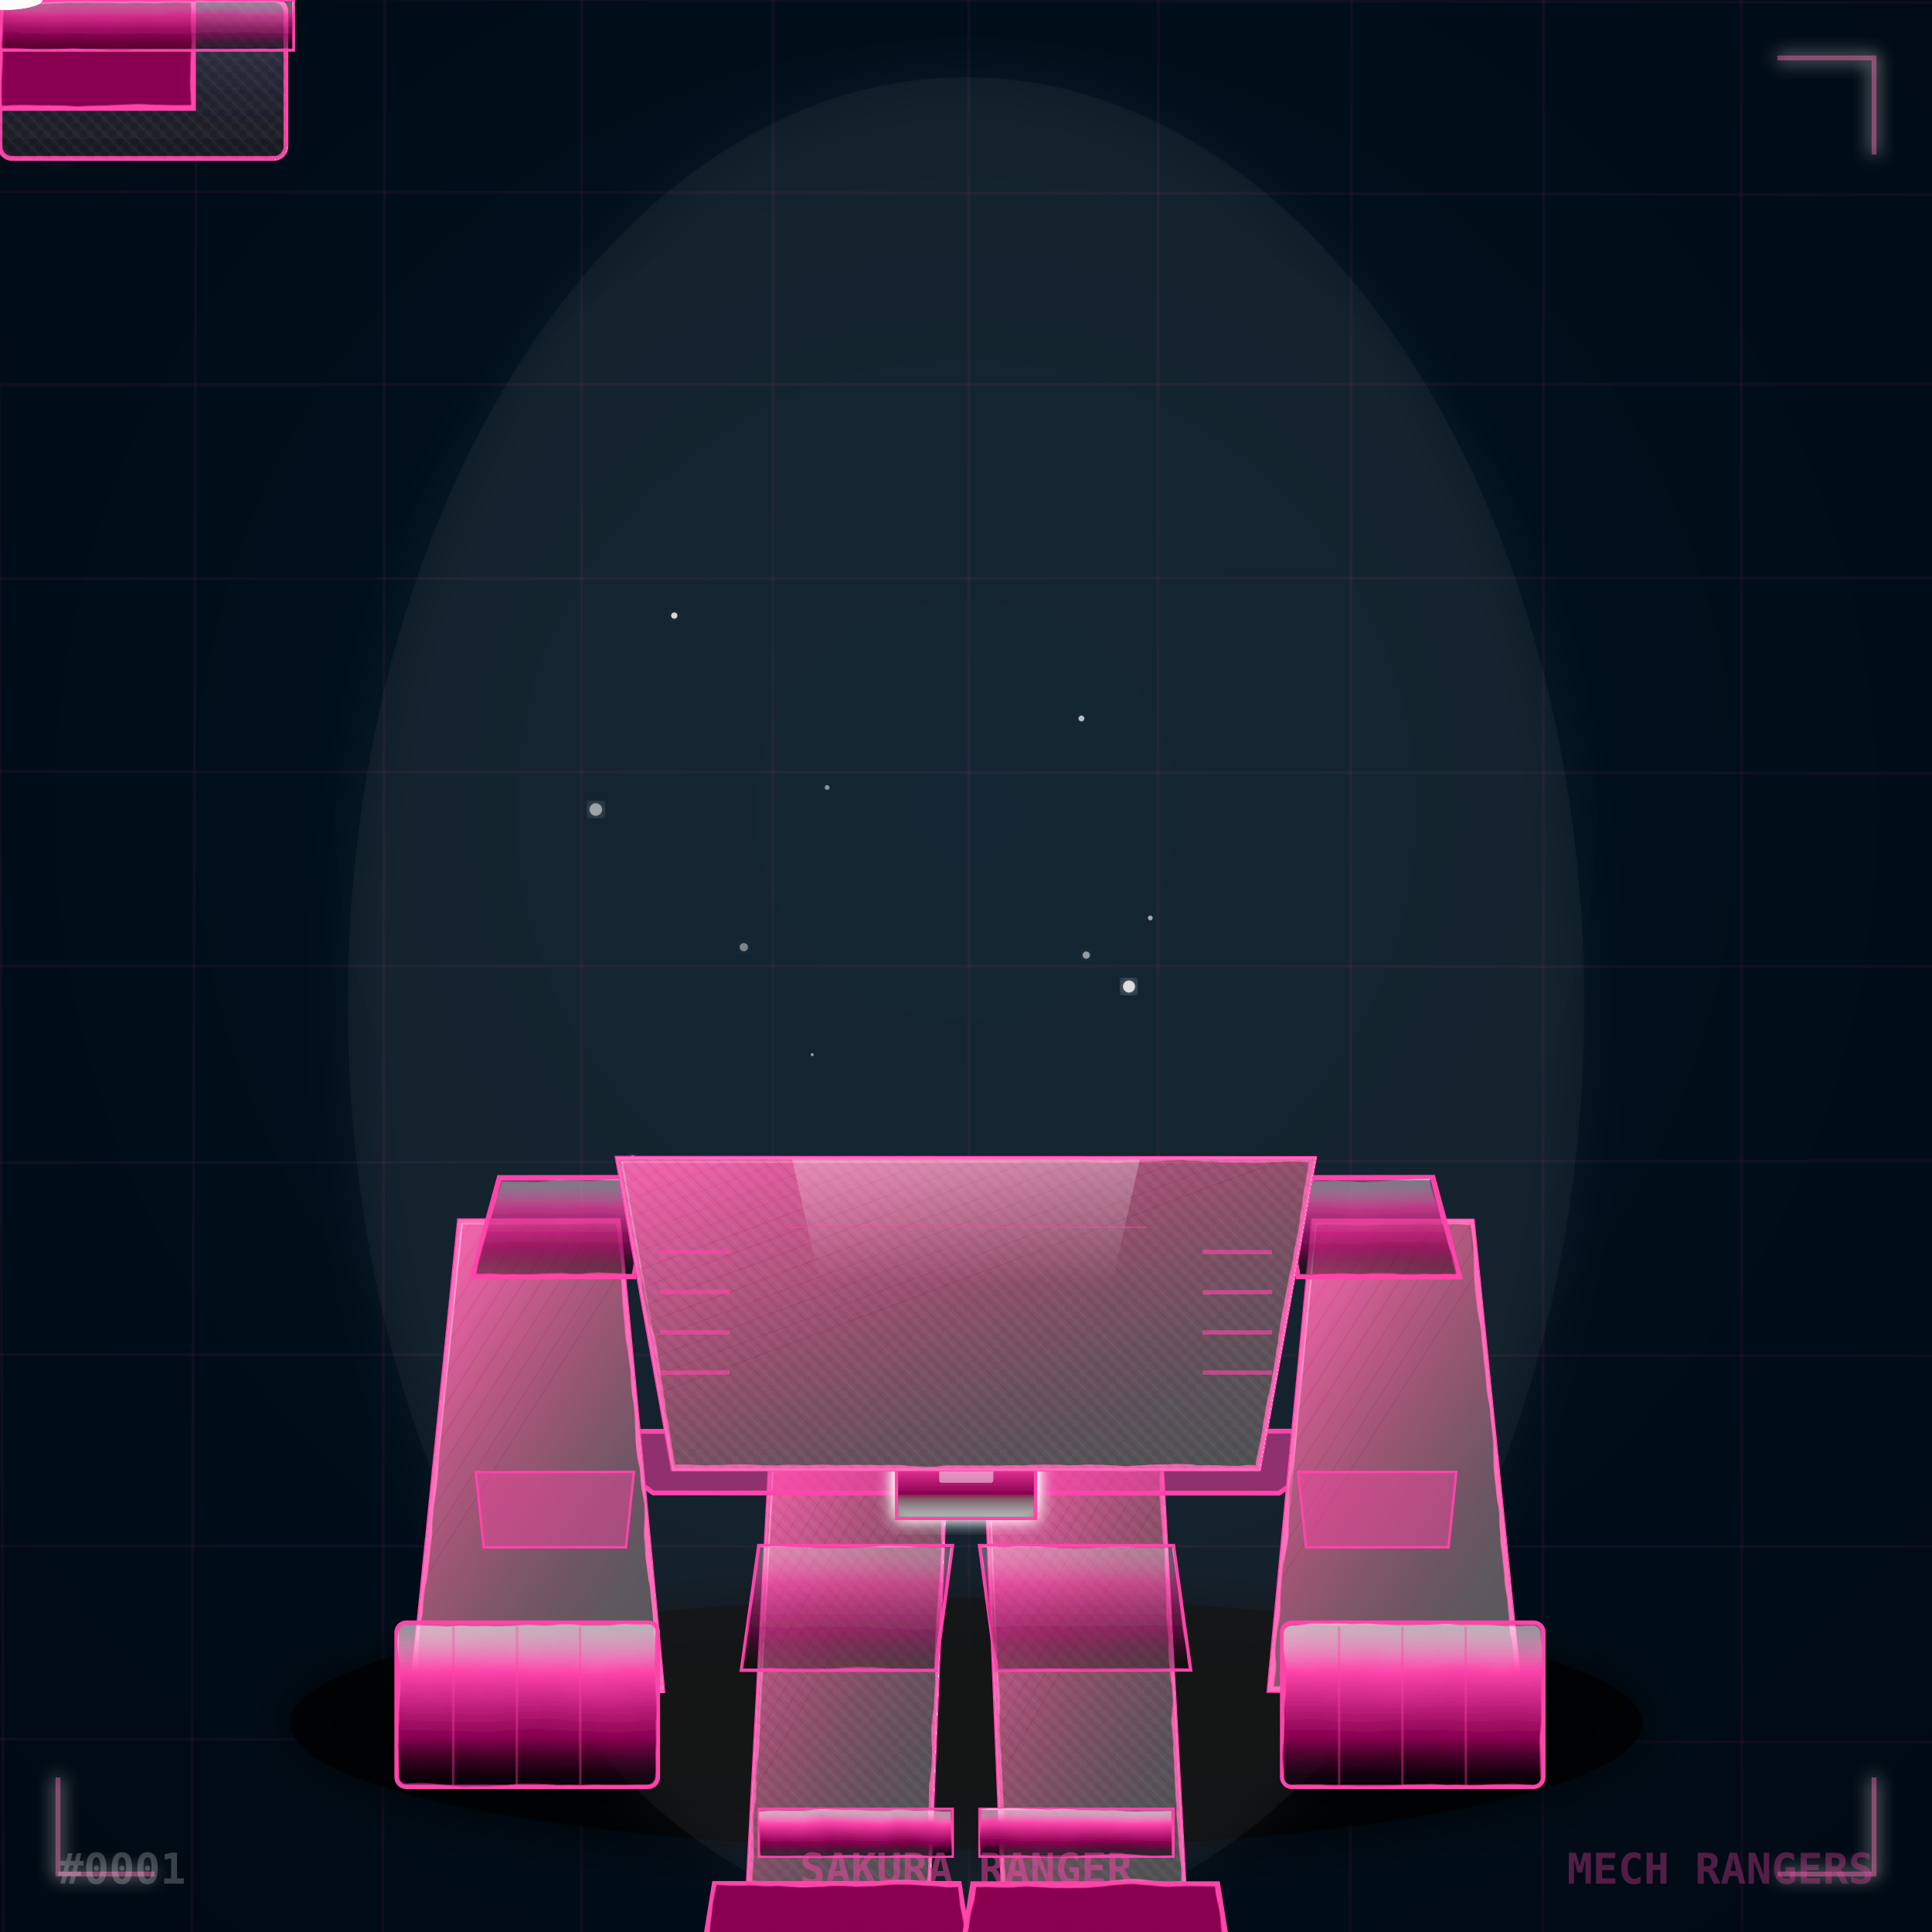
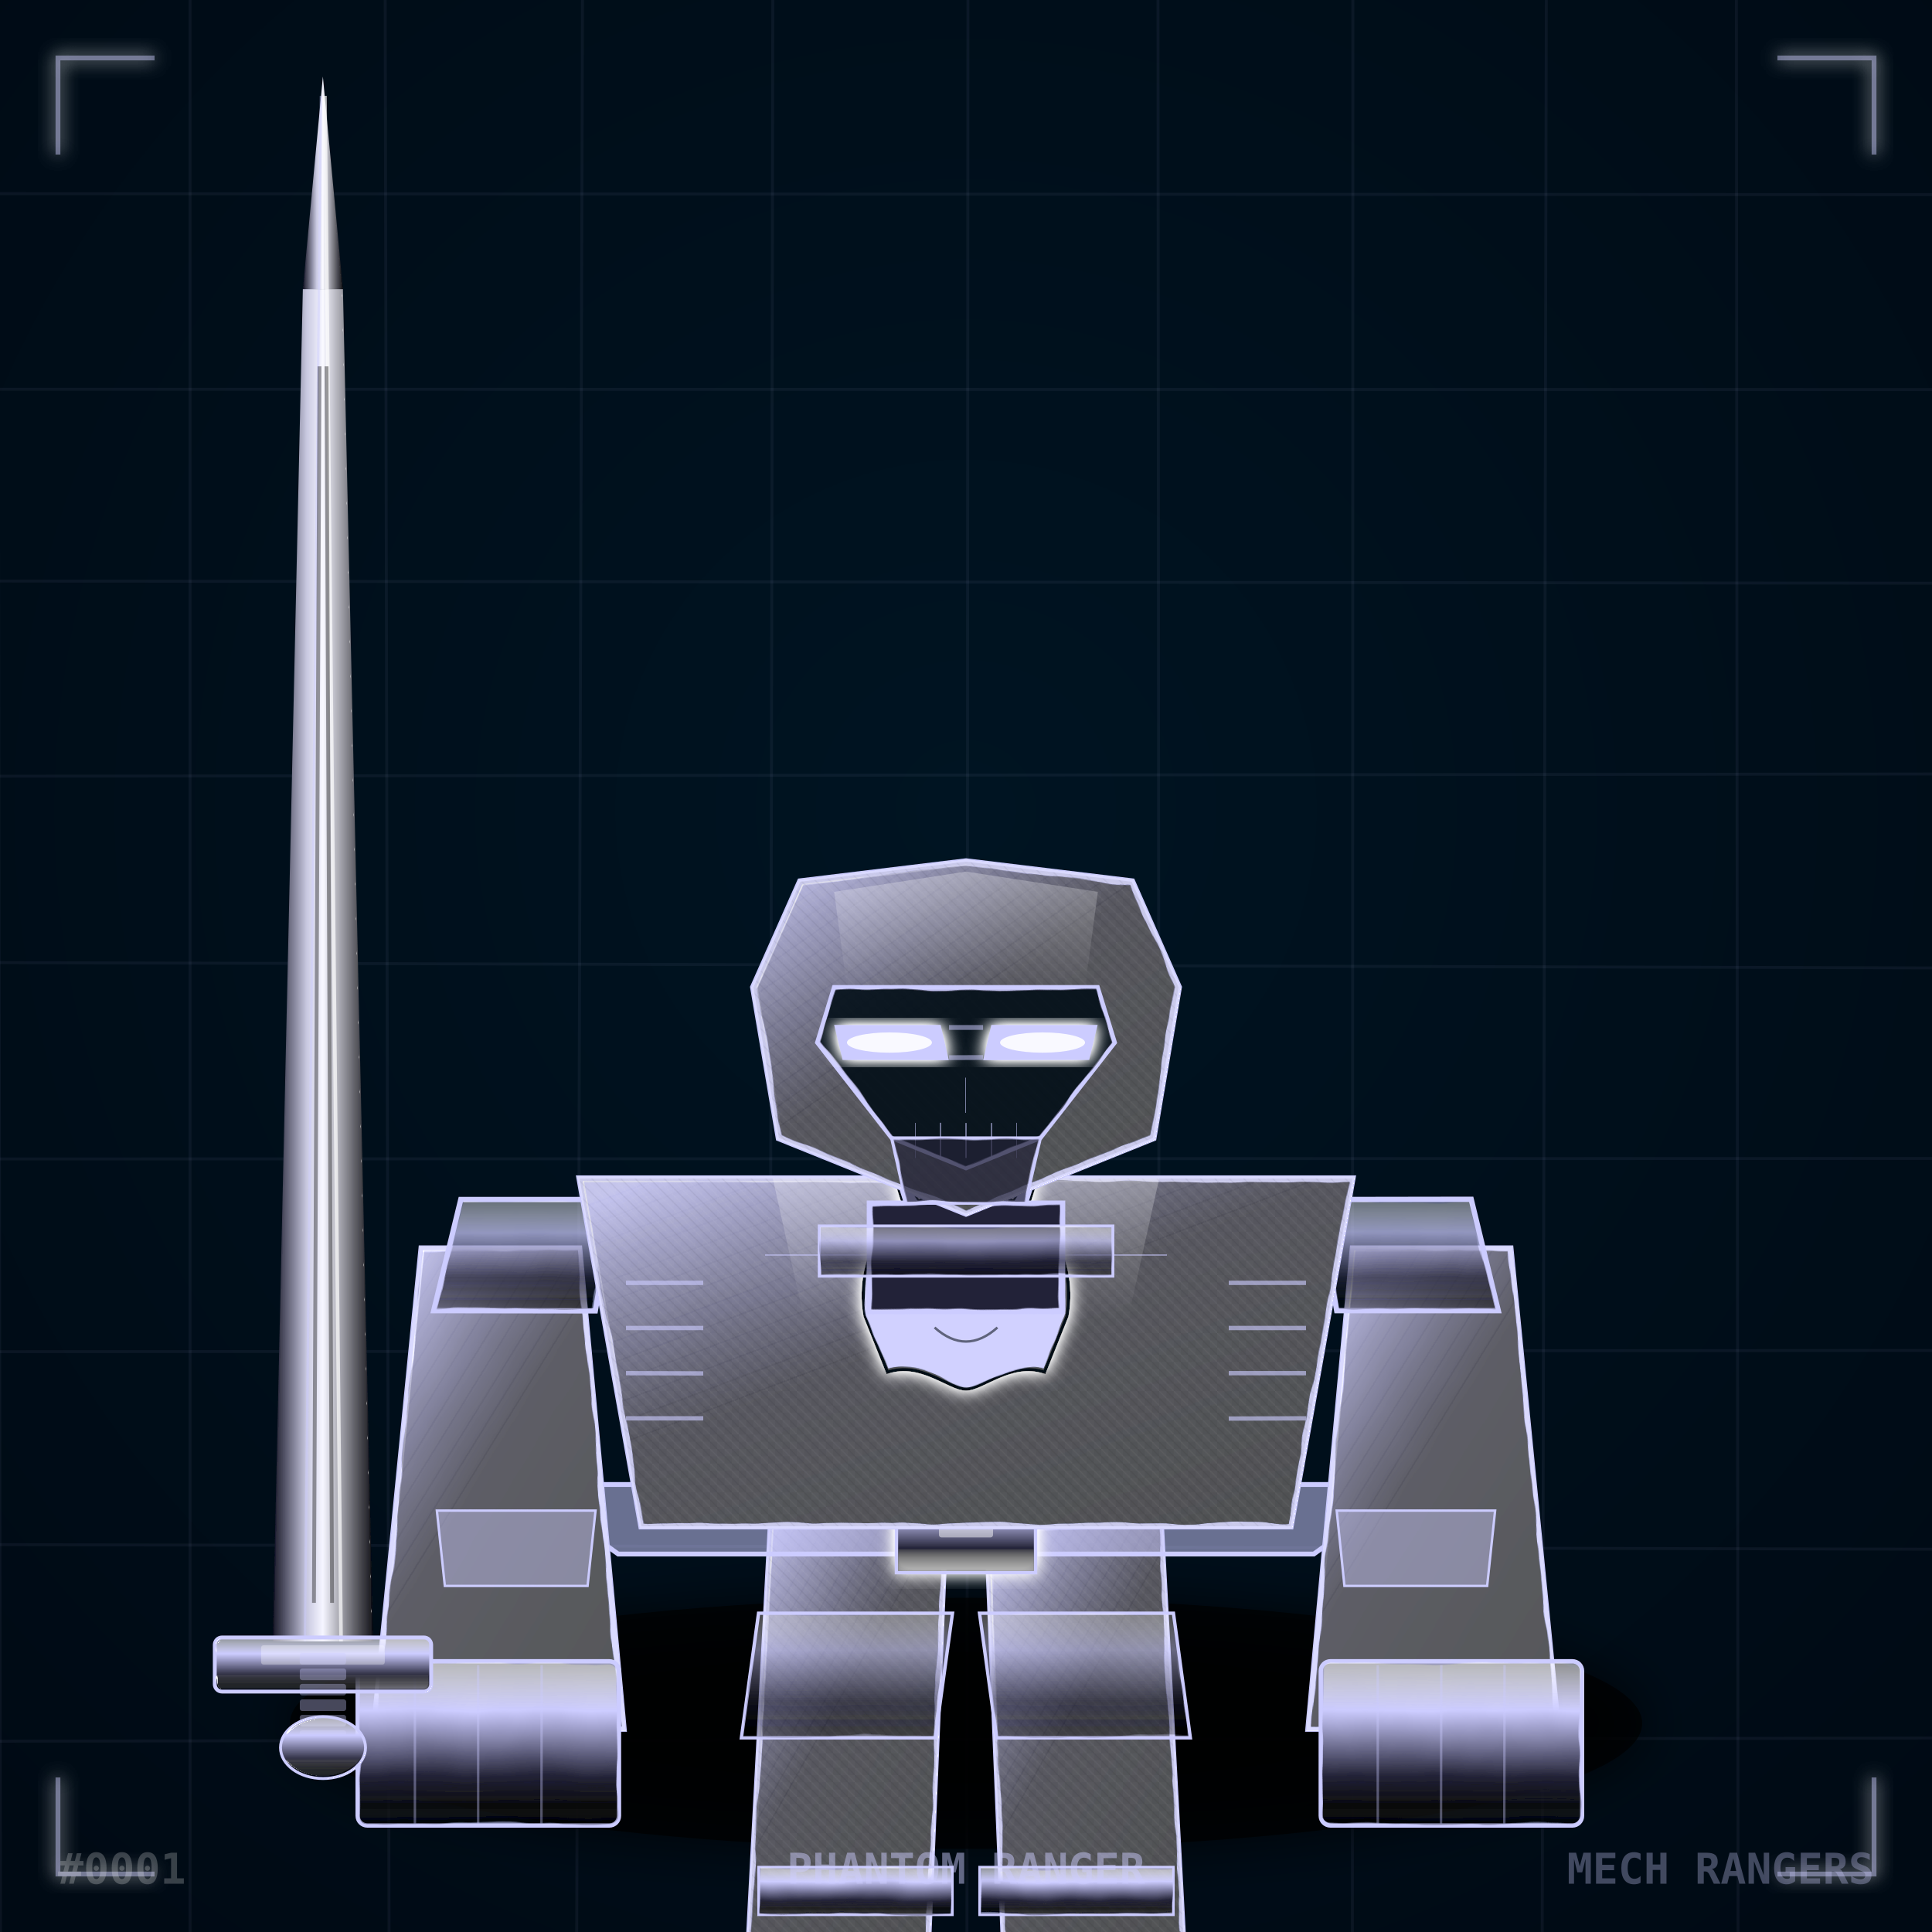
<svg xmlns="http://www.w3.org/2000/svg" viewBox="0 0 800 800" width="800" height="800" shape-rendering="geometricPrecision">
  <defs>
    <radialGradient id="bgr1x1" cx="50%" cy="42%" r="72%">
      <stop offset="0%" stop-color="#001422" />
      <stop offset="100%" stop-color="#000a14" />
    </radialGradient>
    <linearGradient id="suitr1x1" x1="8%" y1="0%" x2="92%" y2="100%">
-       <stop offset="0%" stop-color="#ff44aa" stop-opacity=".95" />
-       <stop offset="45%" stop-color="#880050" />
+       <stop offset="0%" stop-color="#ccccff" stop-opacity=".95" />
+       <stop offset="45%" stop-color="#242438" />
      <stop offset="100%" stop-color="#000a14" />
    </linearGradient>
    <linearGradient id="suitHir1x1" x1="0%" y1="0%" x2="0%" y2="100%">
      <stop offset="0%" stop-color="rgba(255,255,255,.28)" />
      <stop offset="100%" stop-color="rgba(255,255,255,0)" />
    </linearGradient>
    <linearGradient id="bevelr1x1" x1="0%" y1="0%" x2="0%" y2="100%">
      <stop offset="0%" stop-color="rgba(255,255,255,.55)" />
-       <stop offset="30%" stop-color="#ff44aa" />
-       <stop offset="70%" stop-color="#880050" />
+       <stop offset="30%" stop-color="#ccccff" />
+       <stop offset="70%" stop-color="#242438" />
      <stop offset="100%" stop-color="rgba(0,0,0,.5)" />
    </linearGradient>
    <linearGradient id="blader1x1" x1="0%" y1="0%" x2="100%" y2="0%">
      <stop offset="0%" stop-color="#0e0e20" />
      <stop offset="34%" stop-color="#c8c8e0" />
      <stop offset="50%" stop-color="#f5f5ff" />
      <stop offset="100%" stop-color="#08080e" />
    </linearGradient>
    <linearGradient id="bladeTipr1x1" x1="0%" y1="100%" x2="0%" y2="0%">
      <stop offset="0%" stop-color="rgba(255,255,255,0)" />
      <stop offset="100%" stop-color="rgba(255,255,255,.55)" />
    </linearGradient>
    <linearGradient id="gunmetalr1x1" x1="0%" y1="0%" x2="0%" y2="100%">
      <stop offset="0%" stop-color="#46465e" />
      <stop offset="42%" stop-color="#26263a" />
      <stop offset="100%" stop-color="#0c0c18" />
    </linearGradient>
    <linearGradient id="barrelr1x1" x1="0%" y1="0%" x2="100%" y2="0%">
      <stop offset="0%" stop-color="#0a0a14" />
      <stop offset="50%" stop-color="#a8a8c8" />
      <stop offset="100%" stop-color="#0a0a14" />
    </linearGradient>
    <linearGradient id="chromer1x1" x1="0%" y1="0%" x2="100%" y2="0%">
      <stop offset="0%" stop-color="#0c0c18" />
      <stop offset="44%" stop-color="#e0e0f0" />
      <stop offset="100%" stop-color="#0c0c18" />
    </linearGradient>
    <linearGradient id="titaniumr1x1" x1="0%" y1="0%" x2="100%" y2="100%">
      <stop offset="0%" stop-color="#585878" />
-       <stop offset="28%" stop-color="#ff44aa" stop-opacity=".88" />
-       <stop offset="55%" stop-color="#880050" />
+       <stop offset="28%" stop-color="#ccccff" stop-opacity=".88" />
+       <stop offset="55%" stop-color="#242438" />
      <stop offset="100%" stop-color="#0a0a18" />
    </linearGradient>
    <linearGradient id="artilleryr1x1" x1="0%" y1="0%" x2="0%" y2="100%">
      <stop offset="0%" stop-color="#383850" />
      <stop offset="36%" stop-color="#202034" />
      <stop offset="100%" stop-color="#0a0a12" />
    </linearGradient>
    <radialGradient id="orbr1x1" cx="35%" cy="35%" r="65%">
      <stop offset="0%" stop-color="rgba(255,255,255,.9)" />
-       <stop offset="30%" stop-color="#ff44aa" />
-       <stop offset="68%" stop-color="#880050" />
+       <stop offset="30%" stop-color="#ccccff" />
+       <stop offset="68%" stop-color="#242438" />
      <stop offset="100%" stop-color="rgba(0,0,0,.6)" />
    </radialGradient>
    <linearGradient id="knuckler1x1" x1="0%" y1="0%" x2="0%" y2="100%">
      <stop offset="0%" stop-color="#888aaa" />
-       <stop offset="32%" stop-color="#ff44aa" stop-opacity=".8" />
+       <stop offset="32%" stop-color="#ccccff" stop-opacity=".8" />
      <stop offset="100%" stop-color="#0a0a14" />
+     </linearGradient>
+     <linearGradient id="curtainLr1x1" x1="0%" y1="0%" x2="100%" y2="0%">
+       <stop offset="0%" stop-color="rgba(80,0,10,.82)" />
+       <stop offset="100%" stop-color="rgba(80,0,10,0)" />
+     </linearGradient>
+     <linearGradient id="curtainRr1x1" x1="100%" y1="0%" x2="0%" y2="0%">
+       <stop offset="0%" stop-color="rgba(80,0,10,.82)" />
+       <stop offset="100%" stop-color="rgba(80,0,10,0)" />
+     </linearGradient>
+     <linearGradient id="reflFader1x1" x1="0%" y1="0%" x2="0%" y2="100%">
+       <stop offset="0%" stop-color="rgba(255,255,255,.18)" />
+       <stop offset="100%" stop-color="rgba(255,255,255,0)" />
    </linearGradient>
    <pattern id="carbonr1x1" width="6" height="6" patternUnits="userSpaceOnUse">
      <rect width="6" height="6" fill="rgba(0,0,0,.08)" />
      <rect x="0" y="0" width="3" height="3" fill="rgba(255,255,255,.022)" />
      <rect x="3" y="3" width="3" height="3" fill="rgba(255,255,255,.022)" />
      <line x1="0" y1="0" x2="3" y2="3" stroke="rgba(255,255,255,.038)" stroke-width=".5" />
      <line x1="3" y1="0" x2="6" y2="3" stroke="rgba(0,0,0,.055)" stroke-width=".5" />
      <line x1="0" y1="3" x2="3" y2="6" stroke="rgba(0,0,0,.055)" stroke-width=".5" />
      <line x1="3" y1="3" x2="6" y2="6" stroke="rgba(255,255,255,.038)" stroke-width=".5" />
    </pattern>
    <filter id="metalr1x1" x="-5%" y="-5%" width="110%" height="110%">
      <feSpecularLighting surfaceScale="4" specularConstant="1.8" specularExponent="42" lighting-color="#ffffff" result="spec">
        <feDistantLight elevation="52" azimuth="38" />
      </feSpecularLighting>
      <feComposite in="spec" in2="SourceGraphic" operator="in" result="sm" />
      <feComposite in="SourceGraphic" in2="sm" operator="arithmetic" k1="0" k2="1" k3="0.55" k4="0" />
    </filter>
    <filter id="wmr1x1" x="-8%" y="-8%" width="116%" height="116%">
      <feSpecularLighting surfaceScale="6" specularConstant="2.4" specularExponent="65" lighting-color="#ffffff" result="spec">
        <feDistantLight elevation="44" azimuth="28" />
      </feSpecularLighting>
      <feComposite in="spec" in2="SourceGraphic" operator="in" result="sm" />
      <feComposite in="SourceGraphic" in2="sm" operator="arithmetic" k1="0" k2="1" k3="0.78" k4="0" />
    </filter>
    <filter id="skr1x1" x="-8%" y="-8%" width="116%" height="116%">
-       <feTurbulence type="fractalNoise" baseFrequency="0.038" numOctaves="3" seed="93" result="noise" />
+       <feTurbulence type="fractalNoise" baseFrequency="0.038" numOctaves="3" seed="80" result="noise" />
      <feDisplacementMap in="SourceGraphic" in2="noise" scale="2.6" xChannelSelector="R" yChannelSelector="G" result="w" />
      <feComposite in="w" in2="SourceGraphic" operator="atop" />
    </filter>
    <filter id="glowr1x1" x="-20%" y="-20%" width="140%" height="140%">
      <feGaussianBlur stdDeviation="3.5" result="b" />
      <feColorMatrix in="b" type="matrix" values="0 0 0 0 1  0 0 0 0 1  0 0 0 0 1  0 0 0 1.8 0" result="boost" />
      <feMerge>
        <feMergeNode in="boost" />
        <feMergeNode in="SourceGraphic" />
      </feMerge>
    </filter>
    <filter id="bloomr1x1" x="-40%" y="-40%" width="180%" height="180%">
      <feGaussianBlur stdDeviation="11" result="b" />
      <feMerge>
        <feMergeNode in="b" />
        <feMergeNode in="SourceGraphic" />
      </feMerge>
    </filter>
+     <filter id="spotlightr1x1" x="-50%" y="-50%" width="200%" height="200%">
+       <feGaussianBlur stdDeviation="18" result="b" />
+       <feColorMatrix in="b" type="matrix" values="1.1 0 0 0 0  0.92 0 0 0 0  0.82 0 0 0 0  0 0 0 0.55 0" />
+     </filter>
  </defs>
  <rect width="800" height="800" fill="url(#bgr1x1)" />
-   <line x1="0" y1="-0.8" x2="800" y2="1.1" stroke="#ff44aa" stroke-opacity=".055" stroke-width="1.2" />
-   <line x1="-0.9" y1="0" x2="1.4" y2="800" stroke="#ff44aa" stroke-opacity=".055" stroke-width="1.2" />
-   <line x1="0" y1="79.3" x2="800" y2="80.6" stroke="#ff44aa" stroke-opacity=".055" stroke-width="1.2" />
-   <line x1="81.3" y1="0" x2="79.4" y2="800" stroke="#ff44aa" stroke-opacity=".055" stroke-width="1.2" />
-   <line x1="0" y1="159.3" x2="800" y2="159.1" stroke="#ff44aa" stroke-opacity=".055" stroke-width="1.2" />
-   <line x1="159.3" y1="0" x2="158.5" y2="800" stroke="#ff44aa" stroke-opacity=".055" stroke-width="1.2" />
-   <line x1="0" y1="239.6" x2="800" y2="239.3" stroke="#ff44aa" stroke-opacity=".055" stroke-width="1.2" />
-   <line x1="240.9" y1="0" x2="240.8" y2="800" stroke="#ff44aa" stroke-opacity=".055" stroke-width="1.2" />
-   <line x1="0" y1="319.5" x2="800" y2="320.2" stroke="#ff44aa" stroke-opacity=".055" stroke-width="1.2" />
-   <line x1="320.2" y1="0" x2="319.9" y2="800" stroke="#ff44aa" stroke-opacity=".055" stroke-width="1.2" />
-   <line x1="0" y1="400.0" x2="800" y2="400.2" stroke="#ff44aa" stroke-opacity=".055" stroke-width="1.2" />
-   <line x1="401.1" y1="0" x2="401.3" y2="800" stroke="#ff44aa" stroke-opacity=".055" stroke-width="1.2" />
-   <line x1="0" y1="481.4" x2="800" y2="480.7" stroke="#ff44aa" stroke-opacity=".055" stroke-width="1.2" />
-   <line x1="479.6" y1="0" x2="479.5" y2="800" stroke="#ff44aa" stroke-opacity=".055" stroke-width="1.2" />
-   <line x1="0" y1="560.9" x2="800" y2="561.4" stroke="#ff44aa" stroke-opacity=".055" stroke-width="1.2" />
-   <line x1="559.6" y1="0" x2="559.1" y2="800" stroke="#ff44aa" stroke-opacity=".055" stroke-width="1.2" />
-   <line x1="0" y1="640.2" x2="800" y2="640.3" stroke="#ff44aa" stroke-opacity=".055" stroke-width="1.2" />
-   <line x1="639.2" y1="0" x2="638.8" y2="800" stroke="#ff44aa" stroke-opacity=".055" stroke-width="1.2" />
-   <line x1="0" y1="720.1" x2="800" y2="721.4" stroke="#ff44aa" stroke-opacity=".055" stroke-width="1.2" />
-   <line x1="721.0" y1="0" x2="721.3" y2="800" stroke="#ff44aa" stroke-opacity=".055" stroke-width="1.2" />
-   <path d="M64,24 L24,24 L24,64" stroke="#ff44aa" stroke-opacity=".45" stroke-width="2" fill="none" filter="url(#glowr1x1)" />
-   <path d="M736,24 L776,24 L776,64" stroke="#ff44aa" stroke-opacity=".45" stroke-width="2" fill="none" filter="url(#glowr1x1)" />
-   <path d="M24,736 L24,776 L64,776" stroke="#ff44aa" stroke-opacity=".45" stroke-width="2" fill="none" filter="url(#glowr1x1)" />
-   <path d="M776,736 L776,776 L736,776" stroke="#ff44aa" stroke-opacity=".45" stroke-width="2" fill="none" filter="url(#glowr1x1)" />
+   <line x1="0" y1="-1.5" x2="800" y2="-0.7" stroke="#ccccff" stroke-opacity=".055" stroke-width="1.2" />
+   <line x1="-0.9" y1="0" x2="0.2" y2="800" stroke="#ccccff" stroke-opacity=".055" stroke-width="1.2" />
+   <line x1="0" y1="80.2" x2="800" y2="80.6" stroke="#ccccff" stroke-opacity=".055" stroke-width="1.2" />
+   <line x1="78.7" y1="0" x2="78.7" y2="800" stroke="#ccccff" stroke-opacity=".055" stroke-width="1.2" />
+   <line x1="0" y1="161.2" x2="800" y2="161.3" stroke="#ccccff" stroke-opacity=".055" stroke-width="1.2" />
+   <line x1="159.5" y1="0" x2="161.1" y2="800" stroke="#ccccff" stroke-opacity=".055" stroke-width="1.2" />
+   <line x1="0" y1="240.6" x2="800" y2="241.5" stroke="#ccccff" stroke-opacity=".055" stroke-width="1.2" />
+   <line x1="241.2" y1="0" x2="238.8" y2="800" stroke="#ccccff" stroke-opacity=".055" stroke-width="1.2" />
+   <line x1="0" y1="321.4" x2="800" y2="320.5" stroke="#ccccff" stroke-opacity=".055" stroke-width="1.2" />
+   <line x1="320.0" y1="0" x2="318.6" y2="800" stroke="#ccccff" stroke-opacity=".055" stroke-width="1.2" />
+   <line x1="0" y1="398.6" x2="800" y2="400.8" stroke="#ccccff" stroke-opacity=".055" stroke-width="1.2" />
+   <line x1="400.8" y1="0" x2="400.4" y2="800" stroke="#ccccff" stroke-opacity=".055" stroke-width="1.2" />
+   <line x1="0" y1="479.9" x2="800" y2="479.7" stroke="#ccccff" stroke-opacity=".055" stroke-width="1.2" />
+   <line x1="479.5" y1="0" x2="480.1" y2="800" stroke="#ccccff" stroke-opacity=".055" stroke-width="1.2" />
+   <line x1="0" y1="559.7" x2="800" y2="559.2" stroke="#ccccff" stroke-opacity=".055" stroke-width="1.2" />
+   <line x1="560.2" y1="0" x2="560.0" y2="800" stroke="#ccccff" stroke-opacity=".055" stroke-width="1.2" />
+   <line x1="0" y1="639.6" x2="800" y2="641.5" stroke="#ccccff" stroke-opacity=".055" stroke-width="1.2" />
+   <line x1="640.3" y1="0" x2="638.6" y2="800" stroke="#ccccff" stroke-opacity=".055" stroke-width="1.2" />
+   <line x1="0" y1="721.0" x2="800" y2="719.7" stroke="#ccccff" stroke-opacity=".055" stroke-width="1.2" />
+   <line x1="719.0" y1="0" x2="719.7" y2="800" stroke="#ccccff" stroke-opacity=".055" stroke-width="1.2" />
+   <path d="M64,24 L24,24 L24,64" stroke="#ccccff" stroke-opacity=".45" stroke-width="2" fill="none" filter="url(#glowr1x1)" />
+   <path d="M736,24 L776,24 L776,64" stroke="#ccccff" stroke-opacity=".45" stroke-width="2" fill="none" filter="url(#glowr1x1)" />
+   <path d="M24,736 L24,776 L64,776" stroke="#ccccff" stroke-opacity=".45" stroke-width="2" fill="none" filter="url(#glowr1x1)" />
+   <path d="M776,736 L776,776 L736,776" stroke="#ccccff" stroke-opacity=".45" stroke-width="2" fill="none" filter="url(#glowr1x1)" />
  <ellipse cx="400.0" cy="713.6" rx="280.0" ry="52.0" fill="rgba(0,0,0,.7)" filter="url(#bloomr1x1)" />
  <ellipse cx="400.0" cy="711.2" rx="176.0" ry="27.2" fill="rgba(0,0,0,.45)" />
-   <ellipse cx="400.0" cy="416.0" rx="256.0" ry="384.0" fill="#ffffff" fill-opacity=".042" filter="url(#bloomr1x1)" />
-   <circle cx="303.3" cy="511.7" r="2.2" fill="#ffffff" fill-opacity="0.47" filter="url(#glowr1x1)" />
-   <circle cx="262.0" cy="480.0" r="1.6" fill="#ffffff" fill-opacity="0.64" filter="url(#glowr1x1)" />
-   <circle cx="246.7" cy="335.2" r="2.6" fill="#ffffff" fill-opacity="0.50" filter="url(#glowr1x1)" />
-   <circle cx="336.3" cy="436.7" r="0.6" fill="#ffffff" fill-opacity="0.60" filter="url(#glowr1x1)" />
-   <circle cx="342.5" cy="326.1" r="1.0" fill="#ffffff" fill-opacity="0.50" filter="url(#glowr1x1)" />
-   <circle cx="449.8" cy="395.5" r="1.5" fill="#ffffff" fill-opacity="0.53" filter="url(#glowr1x1)" />
-   <circle cx="279.2" cy="254.9" r="1.3" fill="#ffffff" fill-opacity="0.82" filter="url(#glowr1x1)" />
-   <circle cx="494.0" cy="548.7" r="2.5" fill="#ffffff" fill-opacity="0.55" filter="url(#glowr1x1)" />
-   <circle cx="476.3" cy="380.1" r="1.0" fill="#ffffff" fill-opacity="0.60" filter="url(#glowr1x1)" />
-   <circle cx="467.5" cy="408.5" r="2.5" fill="#ffffff" fill-opacity="0.80" filter="url(#glowr1x1)" />
-   <circle cx="310.1" cy="595.1" r="3.5" fill="#ffffff" fill-opacity="0.66" filter="url(#glowr1x1)" />
-   <circle cx="308.0" cy="392.2" r="1.7" fill="#ffffff" fill-opacity="0.42" filter="url(#glowr1x1)" />
-   <circle cx="215.6" cy="604.8" r="1.8" fill="#ffffff" fill-opacity="0.47" filter="url(#glowr1x1)" />
-   <circle cx="447.8" cy="297.5" r="1.2" fill="#ffffff" fill-opacity="0.70" filter="url(#glowr1x1)" />
-   <polygon points="319.0,608.0 391.5,608.0 384.5,779.9 309.9,780.1" fill="url(#suitr1x1)" stroke="#ff44aa" stroke-width="2.2" filter="url(#skr1x1) url(#metalr1x1)" />
-   <polygon points="319.0,608.0 391.5,608.1 384.5,780.0 309.9,780.0" fill="url(#carbonr1x1)" />
-   <polygon points="314.2,640.0 394.4,640.0 387.4,691.6 307.0,691.6" fill="url(#bevelr1x1)" fill-opacity=".5" stroke="#ff44aa" stroke-width="1.4" filter="url(#skr1x1)" />
-   <polygon points="408.4,607.9 480.9,608.0 490.2,780.0 415.4,780.0" fill="url(#suitr1x1)" stroke="#ff44aa" stroke-width="2.2" filter="url(#skr1x1) url(#metalr1x1)" />
-   <polygon points="408.5,608.1 481.0,608.0 490.1,780.0 415.5,780.0" fill="url(#carbonr1x1)" />
-   <polygon points="405.6,640.0 485.9,640.0 493.0,691.5 412.6,691.6" fill="url(#bevelr1x1)" fill-opacity=".5" stroke="#ff44aa" stroke-width="1.4" filter="url(#skr1x1)" />
-   <rect x="314.2" y="749.0" width="80.3" height="19.8" fill="url(#bevelr1x1)" stroke="#ff44aa" stroke-width="1" filter="url(#skr1x1)" />
-   <rect x="405.6" y="749.0" width="80.3" height="19.8" fill="url(#bevelr1x1)" stroke="#ff44aa" stroke-width="1" filter="url(#skr1x1)" />
-   <polygon points="295.8,779.9 397.2,779.9 402.8,815.1 290.1,815.2" fill="#880050" stroke="#ff44aa" stroke-width="2" filter="url(#skr1x1)" />
-   <polygon points="402.8,780.0 504.2,780.0 509.9,815.3 397.2,815.1" fill="#880050" stroke="#ff44aa" stroke-width="2" filter="url(#skr1x1)" />
-   <polygon points="234.5,592.7 565.5,592.6 529.6,618.3 270.5,618.2" fill="#ff44aa" fill-opacity=".52" stroke="#ff44aa" stroke-width="2" filter="url(#skr1x1)" />
-   <rect x="371.2" y="595.2" width="57.6" height="33.6" fill="url(#bevelr1x1)" stroke="#ff44aa" stroke-width="1.4" filter="url(#glowr1x1)" />
-   <rect x="388.9" y="596.4" width="22.4" height="17.6" rx="1" fill="rgba(255,255,255,.48)" />
-   <polygon points="190.3,505.6 256.0,505.5 274.3,700.0 170.7,700.1" fill="url(#suitr1x1)" stroke="#ff44aa" stroke-width="2.2" filter="url(#skr1x1) url(#metalr1x1)" />
-   <polygon points="206.8,487.7 270.4,487.6 262.5,528.6 195.6,528.6" fill="url(#bevelr1x1)" fill-opacity=".72" stroke="#ff44aa" stroke-width="2.2" filter="url(#skr1x1)" />
-   <polygon points="197.0,609.6 262.5,609.5 259.2,640.7 200.3,640.7" fill="#ff44aa" fill-opacity=".42" stroke="#ff44aa" stroke-width="1" filter="url(#skr1x1)" />
-   <polygon points="544.0,505.6 609.6,505.7 629.2,700.0 525.6,699.9" fill="url(#suitr1x1)" stroke="#ff44aa" stroke-width="2.2" filter="url(#skr1x1) url(#metalr1x1)" />
-   <polygon points="529.6,487.7 593.3,487.6 604.3,528.7 537.5,528.6" fill="url(#bevelr1x1)" fill-opacity=".72" stroke="#ff44aa" stroke-width="2.2" filter="url(#skr1x1)" />
-   <polygon points="537.5,609.5 603.0,609.5 599.8,640.7 540.8,640.7" fill="#ff44aa" fill-opacity=".42" stroke="#ff44aa" stroke-width="1" filter="url(#skr1x1)" />
-   <rect x="164.2" y="671.9" width="108.2" height="68.0" rx="4" fill="url(#bevelr1x1)" stroke="#ff44aa" stroke-width="1.8" filter="url(#skr1x1)" />
-   <rect x="530.9" y="671.9" width="108.2" height="68.0" rx="4" fill="url(#bevelr1x1)" stroke="#ff44aa" stroke-width="1.8" filter="url(#skr1x1)" />
-   <line x1="187.8" y1="673.5" x2="187.7" y2="739.1" stroke="#ff44aa" stroke-opacity=".38" stroke-width="1" />
-   <line x1="554.5" y1="673.5" x2="554.5" y2="739.0" stroke="#ff44aa" stroke-opacity=".38" stroke-width="1" />
-   <line x1="214.1" y1="673.4" x2="214.0" y2="739.1" stroke="#ff44aa" stroke-opacity=".38" stroke-width="1" />
-   <line x1="580.7" y1="673.5" x2="580.7" y2="739.1" stroke="#ff44aa" stroke-opacity=".38" stroke-width="1" />
-   <line x1="240.2" y1="673.5" x2="240.3" y2="739.0" stroke="#ff44aa" stroke-opacity=".38" stroke-width="1" />
-   <line x1="606.9" y1="673.4" x2="607.0" y2="739.1" stroke="#ff44aa" stroke-opacity=".38" stroke-width="1" />
-   <polygon points="256.0,479.9 543.9,480.0 521.0,608.0 279.0,608.0" fill="url(#suitr1x1)" stroke="#ff44aa" stroke-width="2.6" filter="url(#skr1x1) url(#metalr1x1)" />
-   <polygon points="256.0,480.0 544.0,480.0 520.9,608.0 279.1,608.0" fill="url(#carbonr1x1)" />
-   <polygon points="328.0,480.1 472.0,480.1 460.5,531.2 339.6,531.3" fill="url(#suitHir1x1)" />
-   <line x1="325.2" y1="508.2" x2="474.8" y2="508.1" stroke="#ff44aa" stroke-opacity=".52" stroke-width="1.3" filter="url(#skr1x1)" />
-   <line x1="345.2" y1="549.1" x2="454.7" y2="549.1" stroke="#ff44aa" stroke-opacity=".52" stroke-width="1.3" filter="url(#skr1x1)" />
-   <line x1="273.3" y1="518.4" x2="302.1" y2="518.4" stroke="#ff44aa" stroke-opacity=".62" stroke-width="1.8" />
-   <line x1="497.9" y1="518.4" x2="526.7" y2="518.5" stroke="#ff44aa" stroke-opacity=".62" stroke-width="1.8" />
-   <line x1="273.3" y1="535.0" x2="302.0" y2="535.0" stroke="#ff44aa" stroke-opacity=".62" stroke-width="1.8" />
-   <line x1="498.0" y1="535.1" x2="526.8" y2="535.0" stroke="#ff44aa" stroke-opacity=".62" stroke-width="1.8" />
-   <line x1="273.3" y1="551.7" x2="302.1" y2="551.7" stroke="#ff44aa" stroke-opacity=".62" stroke-width="1.8" />
-   <line x1="497.9" y1="551.7" x2="526.7" y2="551.7" stroke="#ff44aa" stroke-opacity=".62" stroke-width="1.8" />
-   <line x1="273.3" y1="568.4" x2="302.1" y2="568.3" stroke="#ff44aa" stroke-opacity=".62" stroke-width="1.8" />
-   <line x1="498.0" y1="568.3" x2="526.7" y2="568.4" stroke="#ff44aa" stroke-opacity=".62" stroke-width="1.8" />
+   <polygon points="319.0,632.0 391.6,632.0 384.5,804.0 309.9,804.0" fill="url(#suitr1x1)" stroke="#ccccff" stroke-width="2.2" filter="url(#skr1x1) url(#metalr1x1)" />
+   <polygon points="319.0,632.0 391.6,632.0 384.5,804.0 309.9,804.0" fill="url(#carbonr1x1)" />
+   <polygon points="314.1,668.0 394.4,668.0 387.3,719.6 307.0,719.6" fill="url(#bevelr1x1)" fill-opacity=".5" stroke="#ccccff" stroke-width="1.4" filter="url(#skr1x1)" />
+   <polygon points="408.5,632.0 480.9,632.0 490.1,804.0 415.5,804.0" fill="url(#suitr1x1)" stroke="#ccccff" stroke-width="2.2" filter="url(#skr1x1) url(#metalr1x1)" />
+   <polygon points="408.5,632.0 481.0,632.0 490.1,804.0 415.5,804.0" fill="url(#carbonr1x1)" />
+   <polygon points="405.6,668.0 485.9,668.0 492.9,719.6 412.7,719.6" fill="url(#bevelr1x1)" fill-opacity=".5" stroke="#ccccff" stroke-width="1.4" filter="url(#skr1x1)" />
+   <rect x="314.1" y="773.1" width="80.3" height="19.8" fill="url(#bevelr1x1)" stroke="#ccccff" stroke-width="1" filter="url(#skr1x1)" />
+   <rect x="405.6" y="773.1" width="80.3" height="19.8" fill="url(#bevelr1x1)" stroke="#ccccff" stroke-width="1" filter="url(#skr1x1)" />
+   <polygon points="295.8,804.0 397.2,804.0 402.8,839.2 290.1,839.2" fill="#242438" stroke="#ccccff" stroke-width="2" filter="url(#skr1x1)" />
+   <polygon points="402.8,804.0 504.2,804.0 509.9,839.2 397.2,839.2" fill="#242438" stroke="#ccccff" stroke-width="2" filter="url(#skr1x1)" />
+   <polygon points="216.0,614.7 584.0,614.7 544.0,643.5 256.0,643.5" fill="#ccccff" fill-opacity=".52" stroke="#ccccff" stroke-width="2" filter="url(#skr1x1)" />
+   <rect x="371.2" y="617.6" width="57.6" height="33.6" fill="url(#bevelr1x1)" stroke="#ccccff" stroke-width="1.4" filter="url(#glowr1x1)" />
+   <rect x="388.8" y="619.0" width="22.4" height="17.6" rx="1" fill="rgba(255,255,255,.48)" />
+   <polygon points="174.4,516.8 240.0,516.8 258.4,716.0 154.7,716.0" fill="url(#suitr1x1)" stroke="#ccccff" stroke-width="2.2" filter="url(#skr1x1) url(#metalr1x1)" />
+   <polygon points="190.8,496.7 254.5,496.7 246.5,542.8 179.6,542.7" fill="url(#bevelr1x1)" fill-opacity=".72" stroke="#ccccff" stroke-width="2.2" filter="url(#skr1x1)" />
+   <polygon points="180.9,625.5 246.6,625.5 243.3,656.7 184.2,656.7" fill="#ccccff" fill-opacity=".42" stroke="#ccccff" stroke-width="1" filter="url(#skr1x1)" />
+   <polygon points="560.0,516.8 625.6,516.8 645.3,716.0 541.6,716.0" fill="url(#suitr1x1)" stroke="#ccccff" stroke-width="2.2" filter="url(#skr1x1) url(#metalr1x1)" />
+   <polygon points="545.6,496.7 609.2,496.6 620.4,542.7 553.5,542.7" fill="url(#bevelr1x1)" fill-opacity=".72" stroke="#ccccff" stroke-width="2.2" filter="url(#skr1x1)" />
+   <polygon points="553.5,625.5 619.1,625.5 615.8,656.7 556.7,656.7" fill="#ccccff" fill-opacity=".42" stroke="#ccccff" stroke-width="1" filter="url(#skr1x1)" />
+   <rect x="148.1" y="687.9" width="108.2" height="68.0" rx="4" fill="url(#bevelr1x1)" stroke="#ccccff" stroke-width="1.8" filter="url(#skr1x1)" />
+   <rect x="546.9" y="687.9" width="108.2" height="68.0" rx="4" fill="url(#bevelr1x1)" stroke="#ccccff" stroke-width="1.8" filter="url(#skr1x1)" />
+   <line x1="171.8" y1="689.5" x2="171.8" y2="755.1" stroke="#ccccff" stroke-opacity=".38" stroke-width="1" />
+   <line x1="570.5" y1="689.5" x2="570.5" y2="755.1" stroke="#ccccff" stroke-opacity=".38" stroke-width="1" />
+   <line x1="198.0" y1="689.5" x2="198.0" y2="755.1" stroke="#ccccff" stroke-opacity=".38" stroke-width="1" />
+   <line x1="596.8" y1="689.5" x2="596.7" y2="755.1" stroke="#ccccff" stroke-opacity=".38" stroke-width="1" />
+   <line x1="224.3" y1="689.5" x2="224.2" y2="755.1" stroke="#ccccff" stroke-opacity=".38" stroke-width="1" />
+   <line x1="623.0" y1="689.5" x2="622.9" y2="755.1" stroke="#ccccff" stroke-opacity=".38" stroke-width="1" />
+   <polygon points="240.0,488.0 560.0,488.0 534.4,632.0 265.6,632.0" fill="url(#suitr1x1)" stroke="#ccccff" stroke-width="2.6" filter="url(#skr1x1) url(#metalr1x1)" />
+   <polygon points="240.0,488.0 560.0,488.0 534.4,632.0 265.6,632.0" fill="url(#carbonr1x1)" />
+   <polygon points="320.0,488.0 480.0,488.0 467.2,545.6 332.8,545.6" fill="url(#suitHir1x1)" />
+   <line x1="316.8" y1="519.6" x2="483.2" y2="519.7" stroke="#ccccff" stroke-opacity=".52" stroke-width="1.3" filter="url(#skr1x1)" />
+   <line x1="339.2" y1="565.8" x2="460.8" y2="565.8" stroke="#ccccff" stroke-opacity=".52" stroke-width="1.3" filter="url(#skr1x1)" />
+   <line x1="259.2" y1="531.2" x2="291.2" y2="531.2" stroke="#ccccff" stroke-opacity=".62" stroke-width="1.8" />
+   <line x1="508.8" y1="531.2" x2="540.8" y2="531.2" stroke="#ccccff" stroke-opacity=".62" stroke-width="1.8" />
+   <line x1="259.2" y1="549.9" x2="291.2" y2="549.9" stroke="#ccccff" stroke-opacity=".62" stroke-width="1.8" />
+   <line x1="508.8" y1="549.9" x2="540.8" y2="549.9" stroke="#ccccff" stroke-opacity=".62" stroke-width="1.8" />
+   <line x1="259.2" y1="568.6" x2="291.2" y2="568.7" stroke="#ccccff" stroke-opacity=".62" stroke-width="1.8" />
+   <line x1="508.8" y1="568.6" x2="540.8" y2="568.6" stroke="#ccccff" stroke-opacity=".62" stroke-width="1.8" />
+   <line x1="259.2" y1="587.3" x2="291.2" y2="587.3" stroke="#ccccff" stroke-opacity=".62" stroke-width="1.8" />
+   <line x1="508.8" y1="587.4" x2="540.8" y2="587.3" stroke="#ccccff" stroke-opacity=".62" stroke-width="1.8" />
  <g filter="url(#glowr1x1)">
-     <polygon points="NaN,NaN NaN,NaN NaN,NaN NaN,NaN" fill="#ff44aa" stroke="#000a14" stroke-width="1.4" filter="url(#skr1x1)" />
-     <polygon points="NaN,NaN NaN,NaN NaN,NaN NaN,NaN" fill="url(#suitHir1x1)" opacity=".45" />
+     <path d="M400.0,494.0 C369.8,491.7 353.6,519.5 358.2,545.0 L367.5,568.2 C381.4,563.6 393.0,575.2 400.0,575.2 C407.0,575.2 418.6,563.6 432.5,568.2 L441.8,545.0 C446.4,519.5 430.2,491.7 400.0,494.0 Z" fill="#ccccff" fill-opacity=".92" stroke="#000a14" stroke-width="1.3" filter="url(#skr1x1)" />
+     <path d="M387.0,549.7 Q400.0,561.3 413.0,549.7" stroke="#000a14" stroke-width="1" fill="none" opacity=".58" />
+     <ellipse cx="385.2" cy="532.5" rx="7.0" ry="5.1" fill="#000a14" opacity=".95" />
+     <ellipse cx="414.8" cy="532.5" rx="7.0" ry="5.1" fill="#000a14" opacity=".95" />
+     <ellipse cx="385.2" cy="532.5" rx="1.9" ry="4.6" fill="#ccccff" />
+     <ellipse cx="414.8" cy="532.5" rx="1.9" ry="4.6" fill="#ccccff" />
+     <path d="M376.8,507.9 L366.6,475.4 L385.2,504.7" fill="#ccccff" stroke="#000a14" stroke-width=".9" />
+     <path d="M423.2,507.9 L433.4,475.4 L414.8,504.7" fill="#ccccff" stroke="#000a14" stroke-width=".9" />
+     <path d="M381.4,496.3 C390.7,493.5 409.3,493.5 418.6,496.3" fill="rgba(255,255,255,.18)" />
  </g>
  <g>
-     <rect x="NaN" y="NaN" width="118.4" height="65.6" rx="5" fill="url(#gunmetalr1x1)" stroke="#ff44aa" stroke-width="2" filter="url(#wmr1x1)" />
-     <rect x="NaN" y="NaN" width="118.4" height="65.6" rx="5" fill="url(#carbonr1x1)" />
-     <rect x="NaN" y="NaN" width="72.0" height="17.6" rx="3" fill="url(#barrelr1x1)" stroke="#ff44aa" stroke-width="1" filter="url(#wmr1x1)" />
-     <circle cx="NaN" cy="NaN" r="12.0" fill="#ff44aa" opacity=".8" filter="url(#glowr1x1)" />
-     <circle cx="NaN" cy="NaN" r="4.8" fill="rgba(255,255,255,.9)" />
-     <rect x="NaN" y="NaN" width="62.4" height="28.8" rx="5" fill="url(#barrelr1x1)" stroke="#ff44aa" stroke-width="1.2" filter="url(#wmr1x1)" />
-     <circle cx="NaN" cy="NaN" r="14.4" fill="#ff44aa" filter="url(#glowr1x1)" opacity=".88" />
-     <circle cx="NaN" cy="NaN" r="5.6" fill="#ffffff" />
-     <rect x="NaN" y="NaN" width="35.2" height="33.6" rx="3" fill="url(#gunmetalr1x1)" stroke="#ff44aa" stroke-width="1" filter="url(#wmr1x1)" />
-     <rect x="NaN" y="NaN" width="72.0" height="8.0" rx="2" fill="rgba(255,255,255,.22)" />
-     <line x1="NaN" y1="NaN" x2="NaN" y2="NaN" stroke="#ff44aa" stroke-opacity=".5" stroke-width="1.2" />
-     <line x1="NaN" y1="NaN" x2="NaN" y2="NaN" stroke="#ff44aa" stroke-opacity=".5" stroke-width="1.2" />
-     <line x1="NaN" y1="NaN" x2="NaN" y2="NaN" stroke="#ff44aa" stroke-opacity=".5" stroke-width="1.2" />
+     <polygon points="112.9,679.7 154.5,679.7 142.0,119.7 125.4,119.7" fill="url(#blader1x1)" filter="url(#wmr1x1)" />
+     <polygon points="125.4,119.7 142.0,119.7 133.7,31.7" fill="url(#blader1x1)" filter="url(#wmr1x1)" />
+     <polygon points="132.3,679.7 135.2,679.7 134.1,39.7 133.3,39.7" fill="url(#bladeTipr1x1)" opacity=".9" />
+     <line x1="141.228" y1="679.7" x2="134.554" y2="39.691" stroke="rgba(255,255,255,.68)" stroke-width="1.5" />
+     <line x1="126.224" y1="679.708" x2="132.901" y2="39.699" stroke="#ccccff" stroke-width="1" stroke-opacity=".45" />
+     <line x1="137.5" y1="663.7" x2="135.2" y2="151.7" stroke="rgba(0,0,0,.38)" stroke-width="1.6" />
+     <line x1="130.0" y1="663.7" x2="132.3" y2="151.7" stroke="rgba(0,0,0,.38)" stroke-width="1.6" />
+     <rect x="88.938" y="678.043" width="89.6" height="22.4" rx="3" fill="url(#bevelr1x1)" stroke="#ccccff" stroke-width="1.6" filter="url(#wmr1x1)" />
+     <rect x="108.134" y="681.267" width="51.2" height="8.0" rx="1" fill="rgba(255,255,255,.32)" />
+     <rect x="124.106" y="684.453" width="19.2" height="4.8" rx="1" fill="#ccccff" fill-opacity=".35" />
+     <rect x="124.14" y="690.914" width="19.2" height="4.8" rx="1" fill="#ccccff" fill-opacity=".35" />
+     <rect x="124.096" y="697.248" width="19.2" height="4.8" rx="1" fill="#ccccff" fill-opacity=".35" />
+     <rect x="124.147" y="703.688" width="19.2" height="4.8" rx="1" fill="#ccccff" fill-opacity=".35" />
+     <rect x="124.128" y="710.103" width="19.2" height="4.8" rx="1" fill="#ccccff" fill-opacity=".35" />
+     <rect x="124.114" y="716.512" width="19.2" height="4.8" rx="1" fill="#ccccff" fill-opacity=".35" />
+     <ellipse cx="133.754" cy="723.65" rx="17.6" ry="12.8" fill="url(#bevelr1x1)" stroke="#ccccff" stroke-width="1.2" filter="url(#wmr1x1)" />
  </g>
-   <rect x="NaN" y="NaN" width="80.0" height="44.8" fill="#880050" stroke="#ff44aa" stroke-width="2.2" filter="url(#skr1x1)" />
-   <rect x="NaN" y="NaN" width="121.6" height="20.8" fill="url(#bevelr1x1)" fill-opacity=".65" stroke="#ff44aa" stroke-width="1.2" filter="url(#skr1x1)" />
-   <polygon points="NaN,NaN NaN,NaN NaN,NaN NaN,NaN NaN,NaN NaN,NaN NaN,NaN NaN,NaN" fill="url(#suitr1x1)" stroke="#ff44aa" stroke-width="2.8" filter="url(#skr1x1) url(#metalr1x1)" />
-   <polygon points="NaN,NaN NaN,NaN NaN,NaN NaN,NaN NaN,NaN NaN,NaN NaN,NaN NaN,NaN" fill="url(#carbonr1x1)" />
-   <polygon points="NaN,NaN NaN,NaN NaN,NaN NaN,NaN NaN,NaN" fill="url(#suitHir1x1)" />
-   <polygon points="NaN,NaN NaN,NaN NaN,NaN NaN,NaN NaN,NaN NaN,NaN NaN,NaN" fill="#000a14" fill-opacity=".88" stroke="#ff44aa" stroke-width="1.8" filter="url(#skr1x1)" />
-   <polygon points="NaN,NaN NaN,NaN NaN,NaN NaN,NaN" fill="#ff44aa" filter="url(#glowr1x1)" />
-   <polygon points="NaN,NaN NaN,NaN NaN,NaN NaN,NaN" fill="#ff44aa" filter="url(#glowr1x1)" />
-   <ellipse cx="NaN" cy="NaN" rx="17.6" ry="4.2" fill="#ffffff" opacity=".88" />
-   <ellipse cx="NaN" cy="NaN" rx="17.6" ry="4.2" fill="#ffffff" opacity=".88" />
-   <line x1="NaN" y1="NaN" x2="NaN" y2="NaN" stroke="#ff44aa" stroke-opacity=".52" stroke-width="2" />
-   <line x1="NaN" y1="NaN" x2="NaN" y2="NaN" stroke="#ff44aa" stroke-opacity=".52" stroke-width="2" />
-   <line x1="NaN" y1="NaN" x2="NaN" y2="NaN" stroke="#ff44aa" stroke-opacity=".58" stroke-width="2.2" filter="url(#skr1x1)" />
-   <line x1="NaN" y1="NaN" x2="NaN" y2="NaN" stroke="#ff44aa" stroke-opacity=".52" stroke-width="1.5" filter="url(#skr1x1)" />
-   <line x1="NaN" y1="NaN" x2="NaN" y2="NaN" stroke="#ff44aa" stroke-opacity=".52" stroke-width="1.5" filter="url(#skr1x1)" />
-   <line x1="NaN" y1="NaN" x2="NaN" y2="NaN" stroke="#ff44aa" stroke-opacity=".52" stroke-width="1.5" filter="url(#skr1x1)" />
-   <line x1="NaN" y1="NaN" x2="NaN" y2="NaN" stroke="#ff44aa" stroke-opacity=".52" stroke-width="1.5" filter="url(#skr1x1)" />
-   <line x1="NaN" y1="NaN" x2="NaN" y2="NaN" stroke="#ff44aa" stroke-opacity=".52" stroke-width="1.5" filter="url(#skr1x1)" />
-   <polygon points="NaN,NaN NaN,NaN NaN,NaN NaN,NaN" fill="#880050" fill-opacity=".72" stroke="#ff44aa" stroke-width="1.3" filter="url(#skr1x1)" />
-   <polygon points="NaN,NaN NaN,NaN NaN,NaN" fill="url(#bevelr1x1)" fill-opacity=".95" stroke="#ff44aa" stroke-width="1.6" filter="url(#skr1x1) url(#glowr1x1)" />
-   <polygon points="NaN,NaN NaN,NaN NaN,NaN" fill="url(#bevelr1x1)" fill-opacity=".95" stroke="#ff44aa" stroke-width="1.6" filter="url(#skr1x1) url(#glowr1x1)" />
-   <polygon points="NaN,NaN NaN,NaN NaN,NaN" fill="url(#bevelr1x1)" fill-opacity=".95" stroke="#ff44aa" stroke-width="1.6" filter="url(#skr1x1) url(#glowr1x1)" />
-   <polygon points="NaN,NaN NaN,NaN NaN,NaN" fill="url(#bevelr1x1)" fill-opacity=".95" stroke="#ff44aa" stroke-width="1.6" filter="url(#skr1x1) url(#glowr1x1)" />
-   <polygon points="NaN,NaN NaN,NaN NaN,NaN" fill="url(#bevelr1x1)" fill-opacity=".95" stroke="#ff44aa" stroke-width="1.6" filter="url(#skr1x1) url(#glowr1x1)" />
+   <rect x="359.999" y="498.228" width="80.0" height="44.8" fill="#242438" stroke="#ccccff" stroke-width="2.2" filter="url(#skr1x1)" />
+   <rect x="339.226" y="507.634" width="121.6" height="20.8" fill="url(#bevelr1x1)" fill-opacity=".65" stroke="#ccccff" stroke-width="1.2" filter="url(#skr1x1)" />
+   <polygon points="312.0,408.8 331.4,365.1 400.0,356.8 468.7,365.1 488.0,408.8 477.5,471.2 400.0,502.4 322.6,471.2" fill="url(#suitr1x1)" stroke="#ccccff" stroke-width="2.8" filter="url(#skr1x1) url(#metalr1x1)" />
+   <polygon points="312.0,408.8 331.4,365.1 400.0,356.8 468.6,365.1 488.0,408.8 477.4,471.2 400.0,502.4 322.5,471.2" fill="url(#carbonr1x1)" />
+   <polygon points="345.4,369.3 400.0,360.9 454.6,369.3 449.3,408.8 350.7,408.8" fill="url(#suitHir1x1)" />
+   <polygon points="345.4,408.8 338.4,431.7 369.2,471.2 400.0,483.7 430.8,471.2 461.6,431.7 454.5,408.8" fill="#000a14" fill-opacity=".88" stroke="#ccccff" stroke-width="1.8" filter="url(#skr1x1)" />
+   <polygon points="345.4,424.4 389.5,424.4 392.9,439.0 348.9,438.9" fill="#ccccff" filter="url(#glowr1x1)" />
+   <polygon points="410.5,424.4 454.5,424.4 451.0,438.9 407.1,439.0" fill="#ccccff" filter="url(#glowr1x1)" />
+   <ellipse cx="368.3" cy="431.7" rx="17.6" ry="4.2" fill="#ffffff" opacity=".88" />
+   <ellipse cx="431.7" cy="431.7" rx="17.6" ry="4.2" fill="#ffffff" opacity=".88" />
+   <line x1="392.968" y1="425.451" x2="407.069" y2="425.455" stroke="#ccccff" stroke-opacity=".52" stroke-width="2" />
+   <line x1="392.991" y1="437.954" x2="407.06" y2="437.886" stroke="#ccccff" stroke-opacity=".52" stroke-width="2" />
+   <line x1="399.994" y1="446.227" x2="399.962" y2="460.809" stroke="#ccccff" stroke-opacity=".58" stroke-width="2.2" filter="url(#skr1x1)" />
+   <line x1="378.917" y1="464.951" x2="378.905" y2="479.514" stroke="#ccccff" stroke-opacity=".52" stroke-width="1.5" filter="url(#skr1x1)" />
+   <line x1="389.403" y1="464.926" x2="389.479" y2="479.541" stroke="#ccccff" stroke-opacity=".52" stroke-width="1.5" filter="url(#skr1x1)" />
+   <line x1="400.012" y1="464.997" x2="400" y2="479.498" stroke="#ccccff" stroke-opacity=".52" stroke-width="1.5" filter="url(#skr1x1)" />
+   <line x1="410.554" y1="464.999" x2="410.599" y2="479.557" stroke="#ccccff" stroke-opacity=".52" stroke-width="1.5" filter="url(#skr1x1)" />
+   <line x1="421.089" y1="464.948" x2="421.112" y2="479.533" stroke="#ccccff" stroke-opacity=".52" stroke-width="1.5" filter="url(#skr1x1)" />
+   <polygon points="369.2,471.2 430.8,471.2 424.6,498.2 375.3,498.2" fill="#242438" fill-opacity=".72" stroke="#ccccff" stroke-width="1.3" filter="url(#skr1x1)" />
  <text x="24.0" y="780.0" font-family="monospace" font-weight="bold" font-size="17.6" fill="rgba(255,255,255,.22)">#0001</text>
-   <text x="400.0" y="780.0" text-anchor="middle" font-family="monospace" font-weight="bold" font-size="17.6" fill="#ff44aa" fill-opacity=".48">SAKURA RANGER</text>
-   <text x="776.0" y="780.0" text-anchor="end" font-family="monospace" font-weight="bold" font-size="17.6" fill="#ff44aa" fill-opacity=".32">MECH RANGERS</text>
+   <text x="400.0" y="780.0" text-anchor="middle" font-family="monospace" font-weight="bold" font-size="17.6" fill="#ccccff" fill-opacity=".48">PHANTOM RANGER</text>
+   <text x="776.0" y="780.0" text-anchor="end" font-family="monospace" font-weight="bold" font-size="17.6" fill="#ccccff" fill-opacity=".32">MECH RANGERS</text>
</svg>
